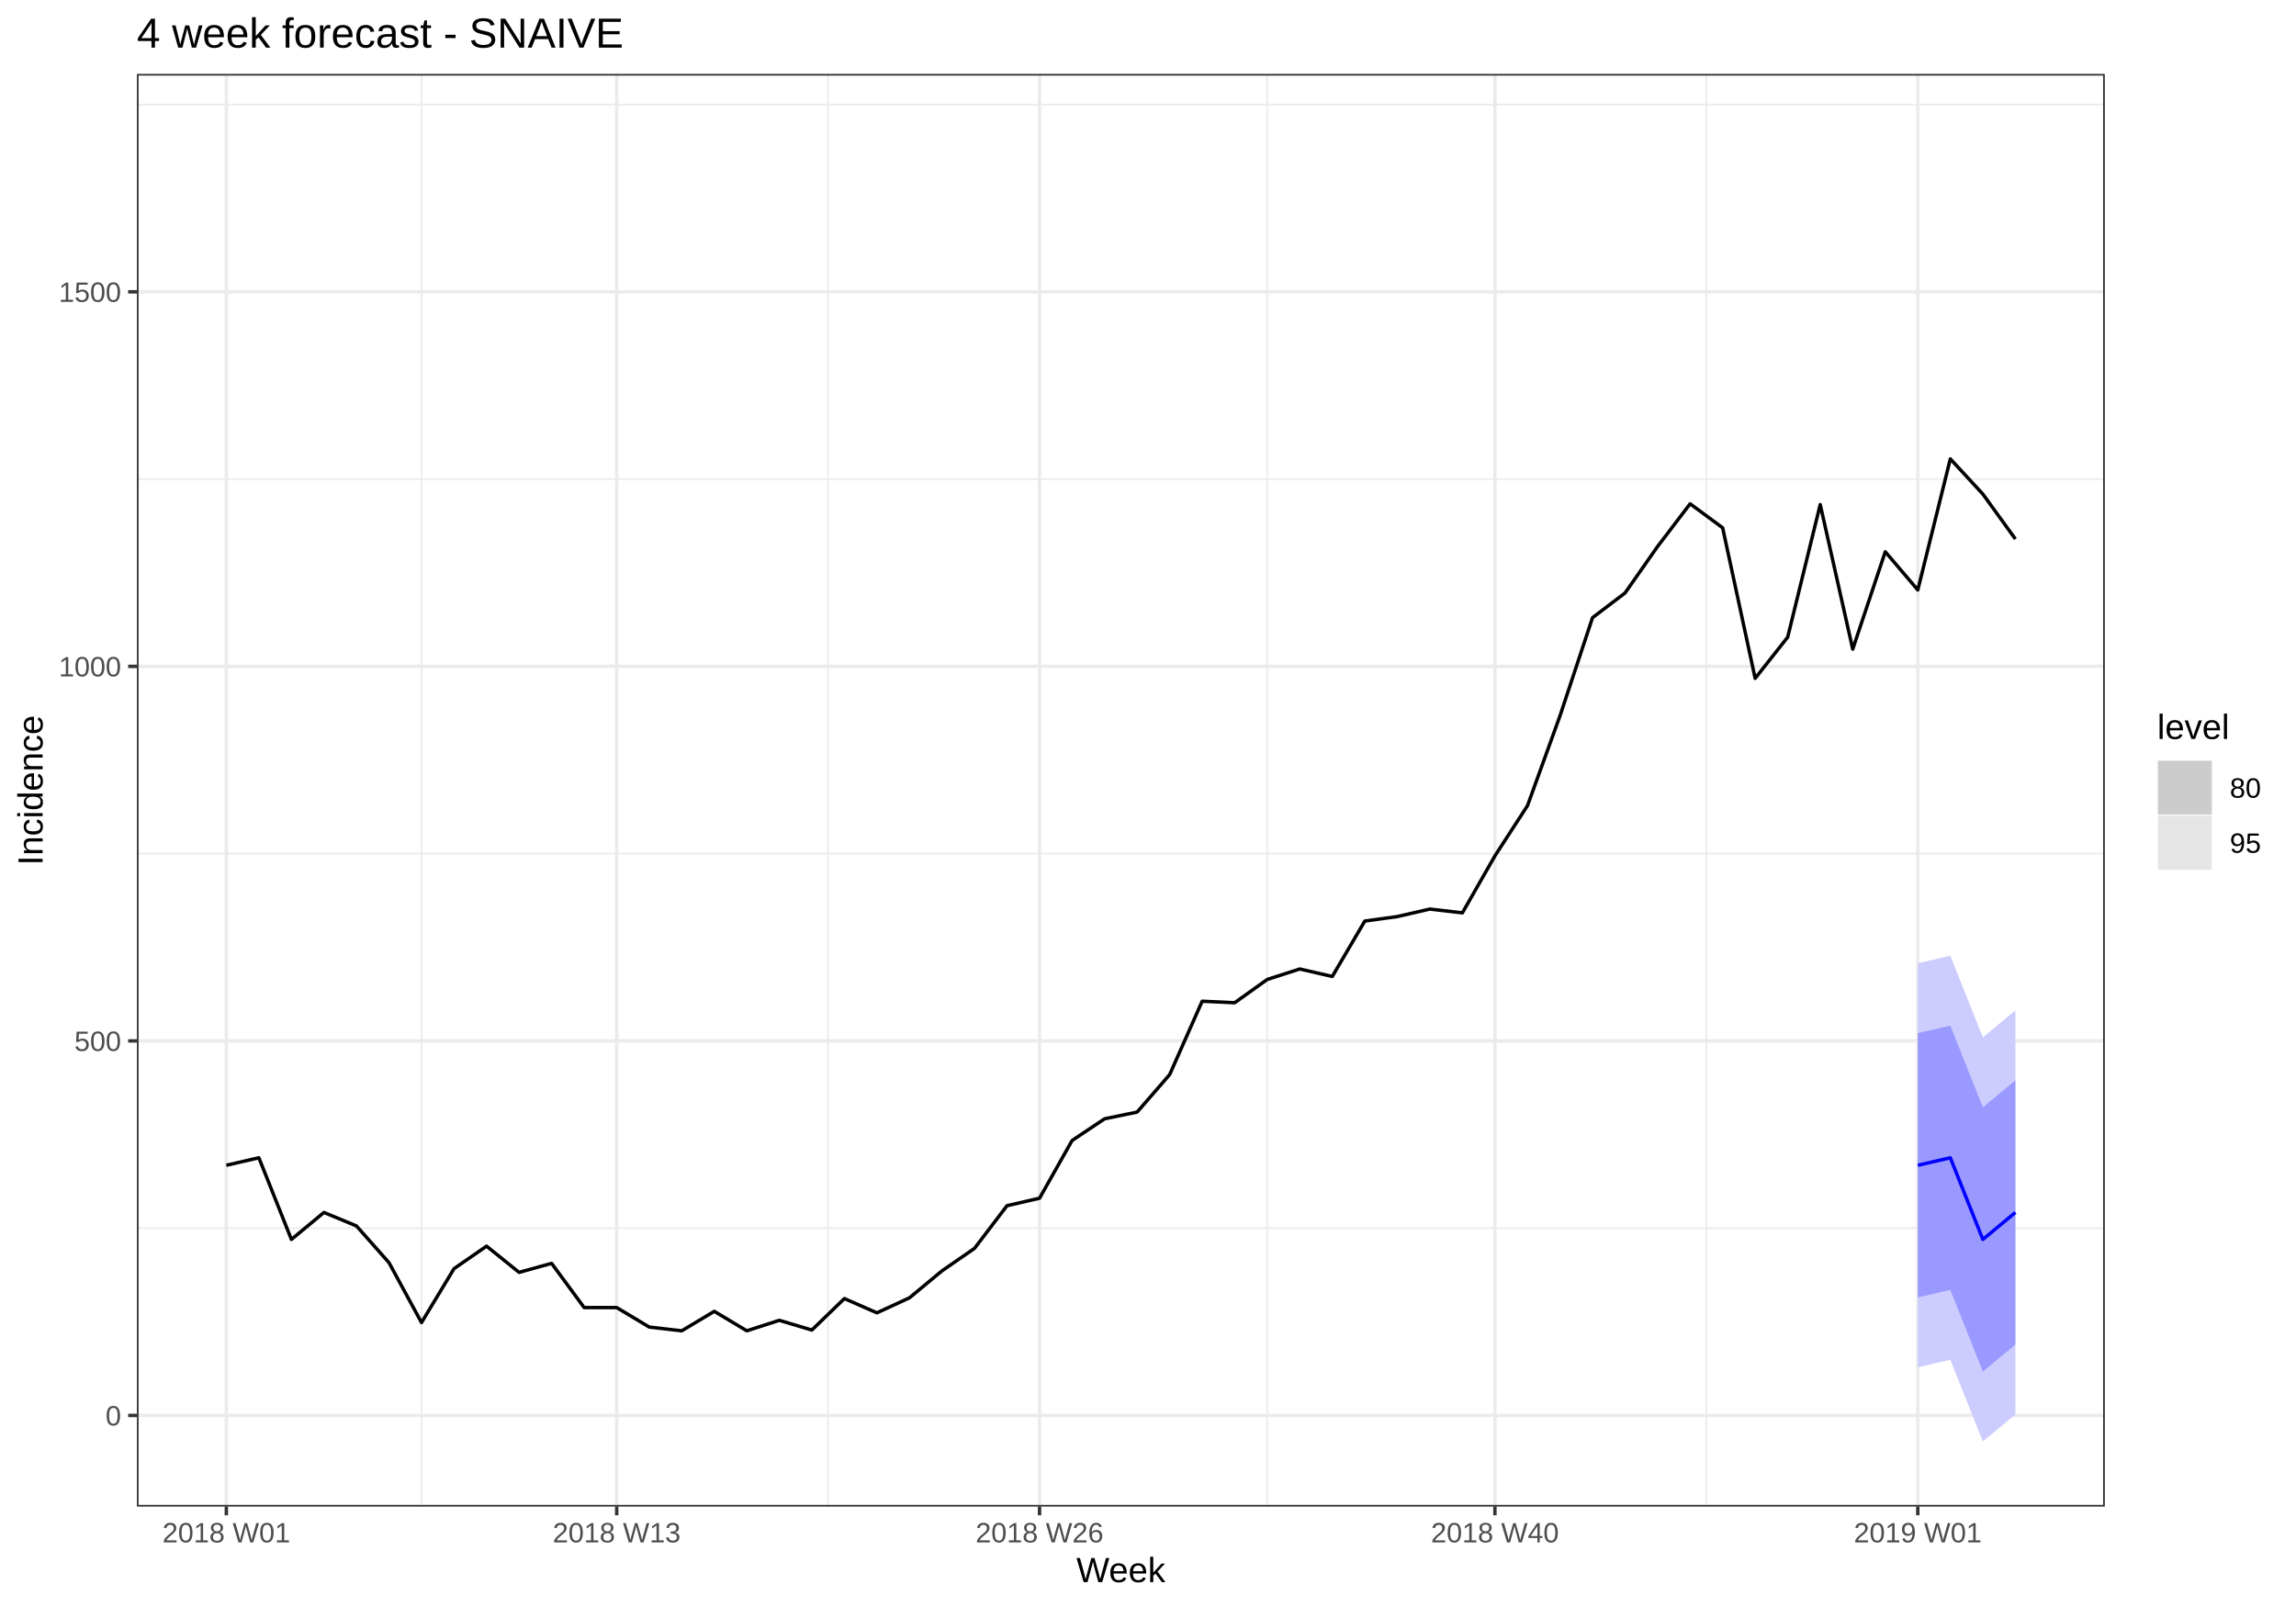
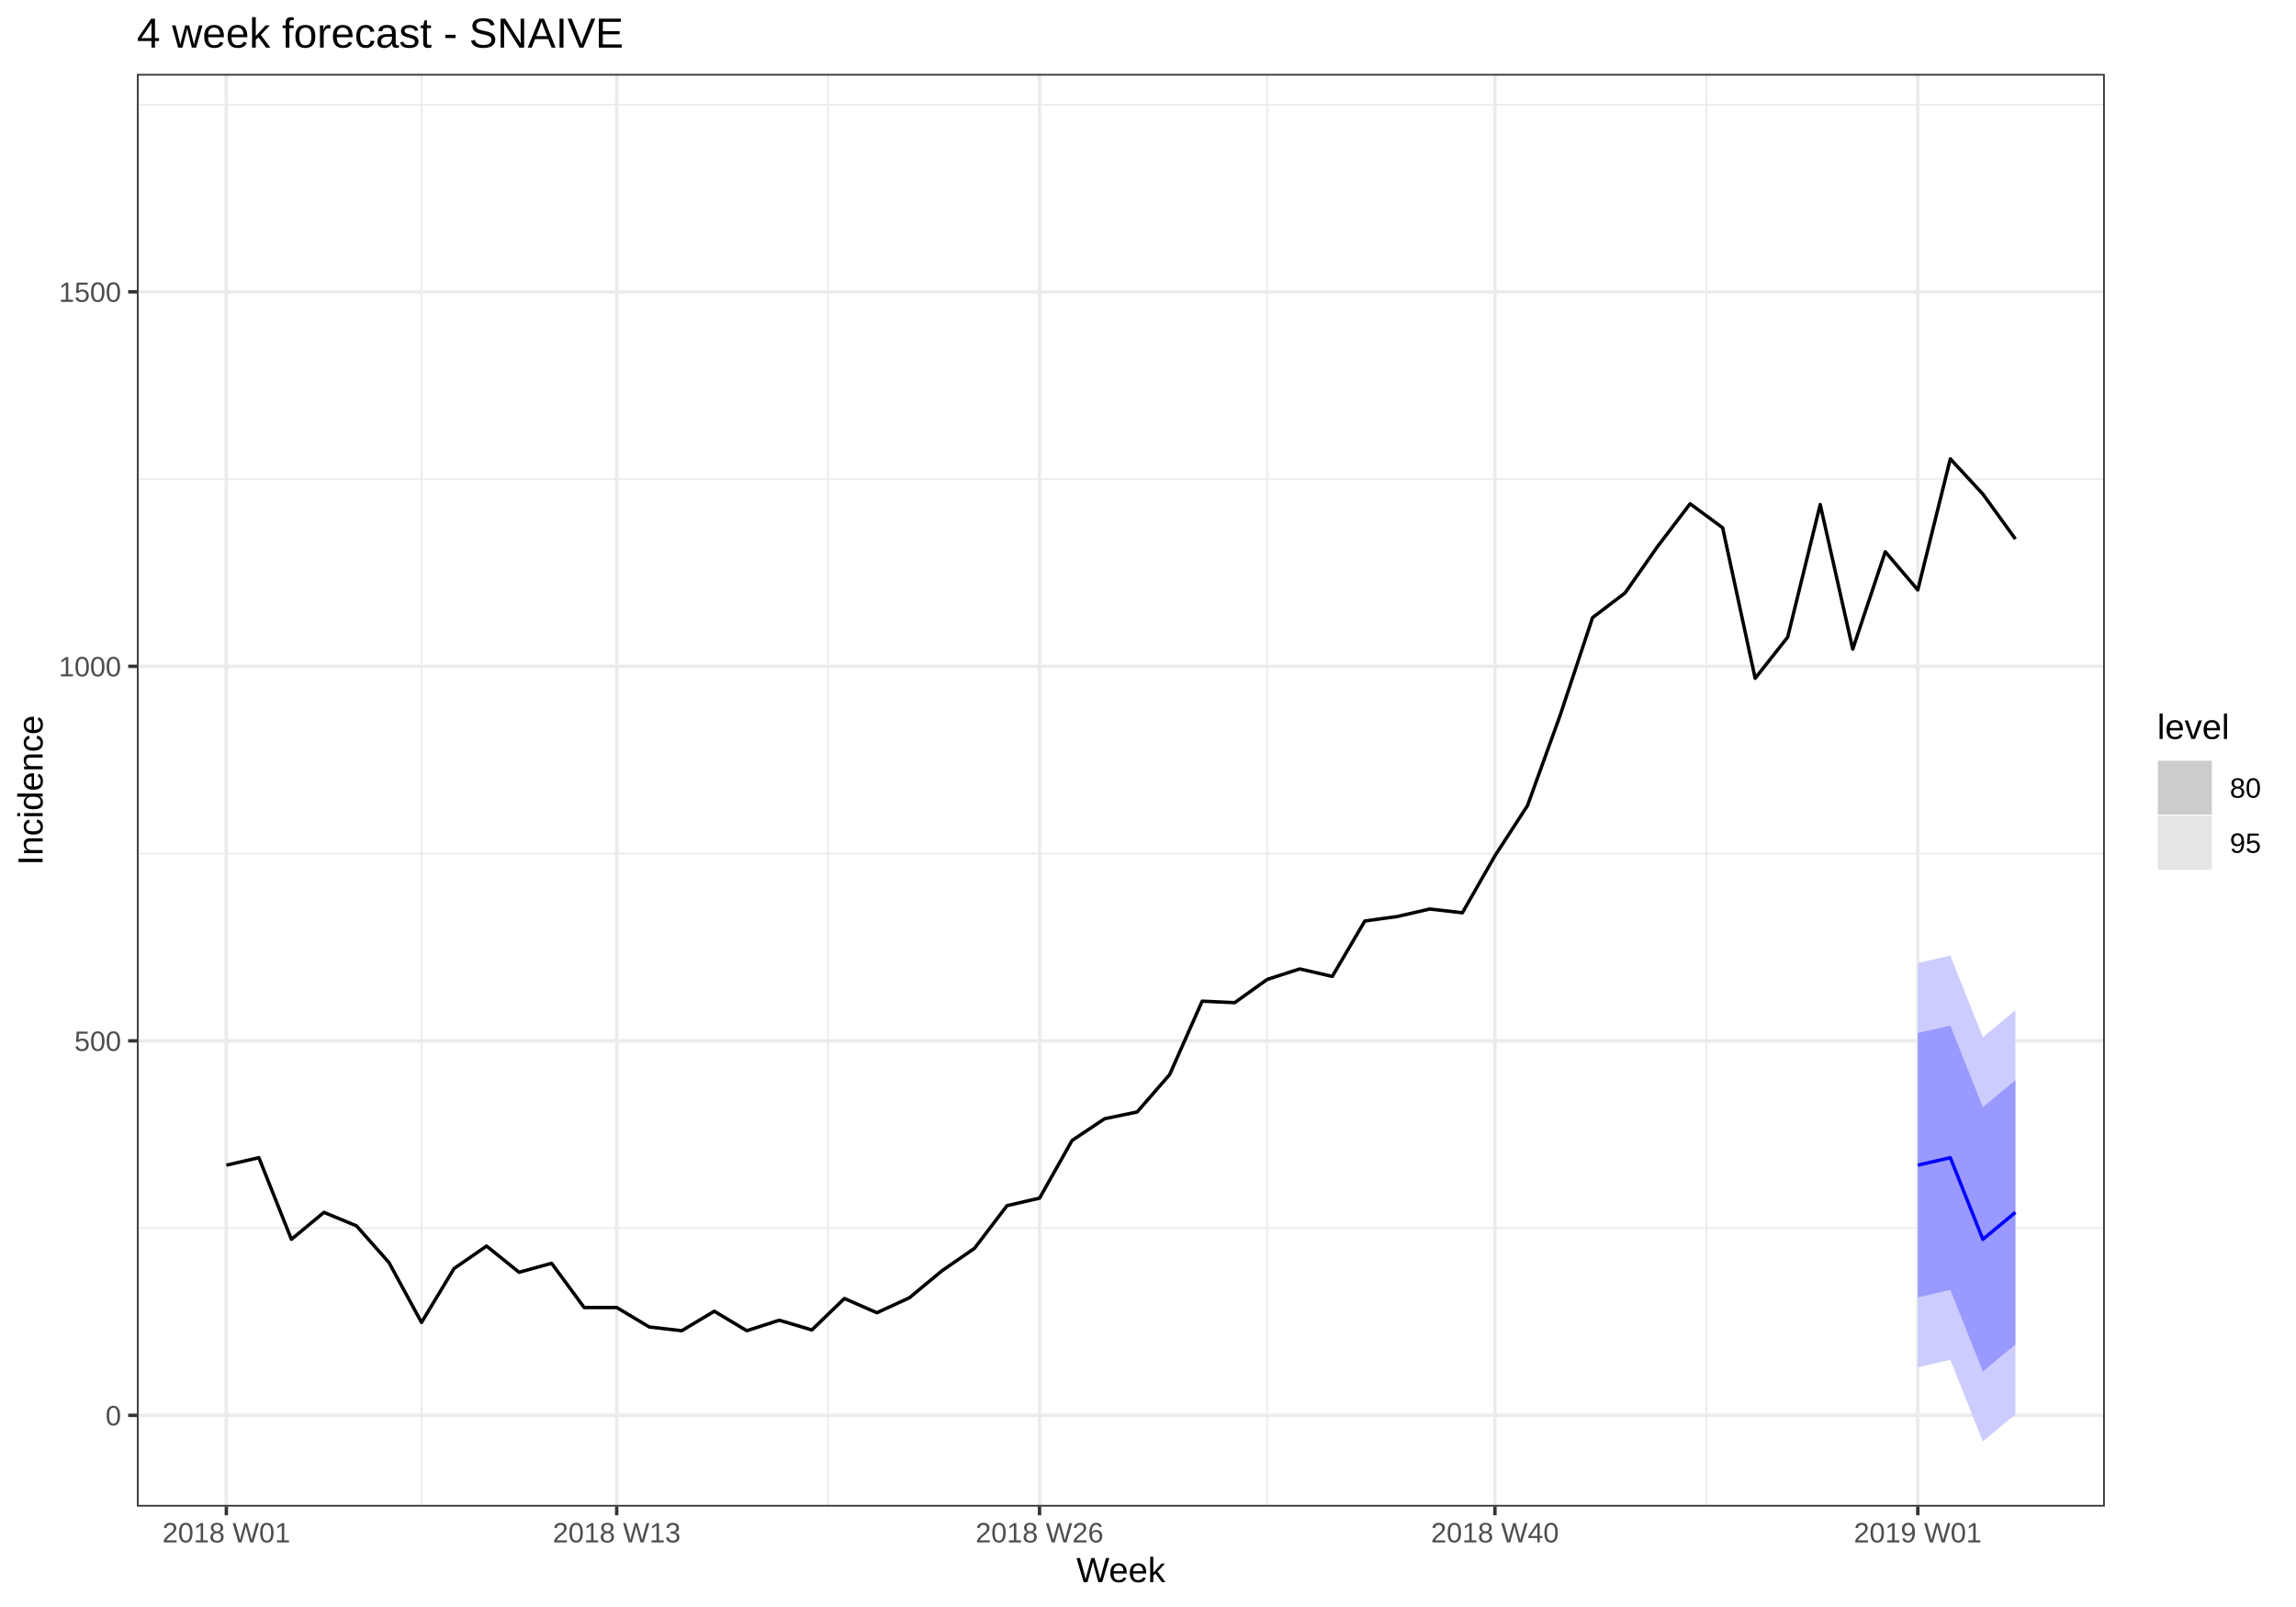
<svg xmlns="http://www.w3.org/2000/svg" class="svglite" width="720.00pt" height="504.00pt" viewBox="0 0 720.00 504.00">
  <defs>
    <style type="text/css">
    .svglite line, .svglite polyline, .svglite polygon, .svglite path, .svglite rect, .svglite circle {
      fill: none;
      stroke: #000000;
      stroke-linecap: round;
      stroke-linejoin: round;
      stroke-miterlimit: 10.00;
    }
    .svglite text {
      white-space: pre;
    }
  </style>
  </defs>
  <rect width="100%" height="100%" style="stroke: none; fill: #FFFFFF;" />
  <defs>
    <clipPath id="cpMC4wMHw3MjAuMDB8MC4wMHw1MDQuMDA=">
      <rect x="0.00" y="0.00" width="720.00" height="504.00" />
    </clipPath>
  </defs>
  <g clip-path="url(#cpMC4wMHw3MjAuMDB8MC4wMHw1MDQuMDA=)">
    <rect x="0.00" y="-0" width="720.00" height="504.00" style="stroke-width: 1.07; stroke: #FFFFFF; fill: #FFFFFF;" />
  </g>
  <defs>
    <clipPath id="cpNDIuOTN8NjYwLjA1fDIzLjE4fDQ3Mi41MA==">
      <rect x="42.93" y="23.18" width="617.12" height="449.33" />
    </clipPath>
  </defs>
  <g clip-path="url(#cpNDIuOTN8NjYwLjA1fDIzLjE4fDQ3Mi41MA==)">
    <rect x="42.93" y="23.18" width="617.12" height="449.33" style="stroke-width: 1.07; stroke: none; fill: #FFFFFF;" />
-     <polyline points="42.93,385.19 660.05,385.19 " style="stroke-width: 0.53; stroke: #EBEBEB; stroke-linecap: butt;" />
-     <polyline points="42.93,267.73 660.05,267.73 " style="stroke-width: 0.53; stroke: #EBEBEB; stroke-linecap: butt;" />
-     <polyline points="42.93,150.26 660.05,150.26 " style="stroke-width: 0.53; stroke: #EBEBEB; stroke-linecap: butt;" />
-     <polyline points="42.93,32.79 660.05,32.79 " style="stroke-width: 0.53; stroke: #EBEBEB; stroke-linecap: butt;" />
+     <polyline points="42.93,385.16 660.05,385.16 " style="stroke-width: 0.53; stroke: #EBEBEB; stroke-linecap: butt;" />
+     <polyline points="42.93,267.71 660.05,267.71 " style="stroke-width: 0.53; stroke: #EBEBEB; stroke-linecap: butt;" />
+     <polyline points="42.93,150.25 660.05,150.25 " style="stroke-width: 0.53; stroke: #EBEBEB; stroke-linecap: butt;" />
+     <polyline points="42.93,32.80 660.05,32.80 " style="stroke-width: 0.53; stroke: #EBEBEB; stroke-linecap: butt;" />
    <polyline points="132.18,472.50 132.18,23.18 " style="stroke-width: 0.53; stroke: #EBEBEB; stroke-linecap: butt;" />
    <polyline points="259.69,472.50 259.69,23.18 " style="stroke-width: 0.53; stroke: #EBEBEB; stroke-linecap: butt;" />
    <polyline points="397.39,472.50 397.39,23.18 " style="stroke-width: 0.53; stroke: #EBEBEB; stroke-linecap: butt;" />
    <polyline points="535.10,472.50 535.10,23.18 " style="stroke-width: 0.53; stroke: #EBEBEB; stroke-linecap: butt;" />
-     <polyline points="42.93,443.92 660.05,443.92 " style="stroke-width: 1.07; stroke: #EBEBEB; stroke-linecap: butt;" />
-     <polyline points="42.93,326.46 660.05,326.46 " style="stroke-width: 1.07; stroke: #EBEBEB; stroke-linecap: butt;" />
-     <polyline points="42.93,208.99 660.05,208.99 " style="stroke-width: 1.07; stroke: #EBEBEB; stroke-linecap: butt;" />
-     <polyline points="42.93,91.53 660.05,91.53 " style="stroke-width: 1.07; stroke: #EBEBEB; stroke-linecap: butt;" />
+     <polyline points="42.93,443.89 660.05,443.89 " style="stroke-width: 1.07; stroke: #EBEBEB; stroke-linecap: butt;" />
+     <polyline points="42.93,326.44 660.05,326.44 " style="stroke-width: 1.07; stroke: #EBEBEB; stroke-linecap: butt;" />
+     <polyline points="42.93,208.98 660.05,208.98 " style="stroke-width: 1.07; stroke: #EBEBEB; stroke-linecap: butt;" />
+     <polyline points="42.93,91.52 660.05,91.52 " style="stroke-width: 1.07; stroke: #EBEBEB; stroke-linecap: butt;" />
    <polyline points="70.98,472.50 70.98,23.18 " style="stroke-width: 1.07; stroke: #EBEBEB; stroke-linecap: butt;" />
    <polyline points="193.39,472.50 193.39,23.18 " style="stroke-width: 1.07; stroke: #EBEBEB; stroke-linecap: butt;" />
    <polyline points="325.99,472.50 325.99,23.18 " style="stroke-width: 1.07; stroke: #EBEBEB; stroke-linecap: butt;" />
    <polyline points="468.79,472.50 468.79,23.18 " style="stroke-width: 1.07; stroke: #EBEBEB; stroke-linecap: butt;" />
    <polyline points="601.40,472.50 601.40,23.18 " style="stroke-width: 1.07; stroke: #EBEBEB; stroke-linecap: butt;" />
-     <polygon points="601.40,302.09 611.60,299.74 621.80,325.35 632.00,316.89 632.00,443.62 621.80,452.08 611.60,426.47 601.40,428.82 " style="stroke-width: 0.00; stroke: none; stroke-linecap: butt; fill: #CCCCFE;" />
-     <polyline points="601.40,302.09 611.60,299.74 621.80,325.35 632.00,316.89 " style="stroke-width: 1.07; stroke: none; stroke-linecap: butt;" />
+     <polygon points="601.40,302.04 611.60,299.69 621.80,325.30 632.00,316.84 632.00,443.62 621.80,452.08 611.60,426.47 601.40,428.82 " style="stroke-width: 0.00; stroke: none; stroke-linecap: butt; fill: #CCCCFE;" />
+     <polyline points="601.40,302.04 611.60,299.69 621.80,325.30 632.00,316.84 " style="stroke-width: 1.07; stroke: none; stroke-linecap: butt;" />
    <polyline points="632.00,443.62 621.80,452.08 611.60,426.47 601.40,428.82 " style="stroke-width: 1.07; stroke: none; stroke-linecap: butt;" />
-     <polygon points="601.40,324.02 611.60,321.68 621.80,347.28 632.00,338.83 632.00,421.69 621.80,430.15 611.60,404.54 601.40,406.89 " style="stroke-width: 0.00; stroke: none; stroke-linecap: butt; fill: #9999FF;" />
-     <polyline points="601.40,324.02 611.60,321.68 621.80,347.28 632.00,338.83 " style="stroke-width: 1.07; stroke: none; stroke-linecap: butt;" />
-     <polyline points="632.00,421.69 621.80,430.15 611.60,404.54 601.40,406.89 " style="stroke-width: 1.07; stroke: none; stroke-linecap: butt;" />
-     <polyline points="601.40,365.46 611.60,363.11 621.80,388.72 632.00,380.26 " style="stroke-width: 1.07; stroke: #0000FF; stroke-linecap: butt;" />
-     <polyline points="70.98,365.46 81.18,363.11 91.38,388.72 101.58,380.26 111.78,384.49 121.98,396.00 132.18,414.79 142.38,397.88 152.58,390.83 162.78,399.05 172.98,396.23 183.18,410.09 193.39,410.09 203.59,416.20 213.79,417.38 223.99,411.27 234.19,417.38 244.39,414.09 254.59,417.14 264.79,407.27 274.99,411.74 285.19,407.04 295.39,398.58 305.59,391.53 315.79,378.14 325.99,375.79 336.19,357.70 346.39,350.89 356.59,348.78 366.79,337.03 376.99,314.01 387.19,314.48 397.39,307.19 407.59,303.90 417.79,306.25 427.99,288.87 438.19,287.46 448.39,285.11 458.59,286.29 468.79,268.43 479.00,252.69 489.20,224.50 499.40,193.72 509.60,185.97 519.80,171.40 530.00,158.01 540.20,165.53 550.40,212.75 560.60,199.83 570.80,158.25 581.00,203.59 591.20,173.05 601.40,185.03 611.60,143.92 621.80,154.96 632.00,169.05 " style="stroke-width: 1.07; stroke-linecap: butt;" />
+     <polygon points="601.40,323.98 611.60,321.63 621.80,347.24 632.00,338.78 632.00,421.68 621.80,430.14 611.60,404.53 601.40,406.88 " style="stroke-width: 0.00; stroke: none; stroke-linecap: butt; fill: #9999FF;" />
+     <polyline points="601.40,323.98 611.60,321.63 621.80,347.24 632.00,338.78 " style="stroke-width: 1.07; stroke: none; stroke-linecap: butt;" />
+     <polyline points="632.00,421.68 621.80,430.14 611.60,404.53 601.40,406.88 " style="stroke-width: 1.07; stroke: none; stroke-linecap: butt;" />
+     <polyline points="601.40,365.43 611.60,363.08 621.80,388.69 632.00,380.23 " style="stroke-width: 1.07; stroke: #0000FF; stroke-linecap: butt;" />
+     <polyline points="70.98,365.43 81.18,363.08 91.38,388.69 101.58,380.23 111.78,384.46 121.98,395.97 132.18,414.76 142.38,397.85 152.58,390.80 162.78,399.02 172.98,396.21 183.18,410.07 193.39,410.07 203.59,416.17 213.79,417.35 223.99,411.24 234.19,417.35 244.39,414.06 254.59,417.11 264.79,407.25 274.99,411.71 285.19,407.01 295.39,398.55 305.59,391.51 315.79,378.12 325.99,375.77 336.19,357.68 346.39,350.87 356.59,348.75 366.79,337.01 376.99,313.99 387.19,314.46 397.39,307.17 407.59,303.88 417.79,306.23 427.99,288.85 438.19,287.44 448.39,285.09 458.59,286.27 468.79,268.41 479.00,252.67 489.20,224.48 499.40,193.71 509.60,185.96 519.80,171.39 530.00,158.00 540.20,165.52 550.40,212.74 560.60,199.82 570.80,158.24 581.00,203.58 591.20,173.04 601.40,185.02 611.60,143.91 621.80,154.95 632.00,169.04 " style="stroke-width: 1.07; stroke-linecap: butt;" />
    <rect x="42.93" y="23.18" width="617.12" height="449.33" style="stroke-width: 1.07; stroke: #333333;" />
  </g>
  <g clip-path="url(#cpMC4wMHw3MjAuMDB8MC4wMHw1MDQuMDA=)">
-     <text x="38.00" y="447.07" text-anchor="end" style="font-size: 8.80px;fill: #4D4D4D; font-family: &quot;Arial&quot;;" textLength="4.90px" lengthAdjust="spacingAndGlyphs">0</text>
-     <text x="38.00" y="329.61" text-anchor="end" style="font-size: 8.80px;fill: #4D4D4D; font-family: &quot;Arial&quot;;" textLength="14.69px" lengthAdjust="spacingAndGlyphs">500</text>
-     <text x="38.00" y="212.14" text-anchor="end" style="font-size: 8.80px;fill: #4D4D4D; font-family: &quot;Arial&quot;;" textLength="19.58px" lengthAdjust="spacingAndGlyphs">1000</text>
-     <text x="38.00" y="94.68" text-anchor="end" style="font-size: 8.80px;fill: #4D4D4D; font-family: &quot;Arial&quot;;" textLength="19.58px" lengthAdjust="spacingAndGlyphs">1500</text>
-     <polyline points="40.19,443.92 42.93,443.92 " style="stroke-width: 1.07; stroke: #333333; stroke-linecap: butt;" />
-     <polyline points="40.19,326.46 42.93,326.46 " style="stroke-width: 1.07; stroke: #333333; stroke-linecap: butt;" />
-     <polyline points="40.19,208.99 42.93,208.99 " style="stroke-width: 1.07; stroke: #333333; stroke-linecap: butt;" />
-     <polyline points="40.19,91.53 42.93,91.53 " style="stroke-width: 1.07; stroke: #333333; stroke-linecap: butt;" />
+     <text x="38.00" y="447.04" text-anchor="end" style="font-size: 8.80px;fill: #4D4D4D; font-family: &quot;Arial&quot;;" textLength="4.90px" lengthAdjust="spacingAndGlyphs">0</text>
+     <text x="38.00" y="329.59" text-anchor="end" style="font-size: 8.80px;fill: #4D4D4D; font-family: &quot;Arial&quot;;" textLength="14.69px" lengthAdjust="spacingAndGlyphs">500</text>
+     <text x="38.00" y="212.13" text-anchor="end" style="font-size: 8.80px;fill: #4D4D4D; font-family: &quot;Arial&quot;;" textLength="19.58px" lengthAdjust="spacingAndGlyphs">1000</text>
+     <text x="38.00" y="94.67" text-anchor="end" style="font-size: 8.80px;fill: #4D4D4D; font-family: &quot;Arial&quot;;" textLength="19.58px" lengthAdjust="spacingAndGlyphs">1500</text>
+     <polyline points="40.19,443.89 42.93,443.89 " style="stroke-width: 1.07; stroke: #333333; stroke-linecap: butt;" />
+     <polyline points="40.19,326.44 42.93,326.44 " style="stroke-width: 1.07; stroke: #333333; stroke-linecap: butt;" />
+     <polyline points="40.19,208.98 42.93,208.98 " style="stroke-width: 1.07; stroke: #333333; stroke-linecap: butt;" />
+     <polyline points="40.19,91.52 42.93,91.52 " style="stroke-width: 1.07; stroke: #333333; stroke-linecap: butt;" />
    <polyline points="70.98,475.24 70.98,472.50 " style="stroke-width: 1.07; stroke: #333333; stroke-linecap: butt;" />
    <polyline points="193.39,475.24 193.39,472.50 " style="stroke-width: 1.07; stroke: #333333; stroke-linecap: butt;" />
    <polyline points="325.99,475.24 325.99,472.50 " style="stroke-width: 1.07; stroke: #333333; stroke-linecap: butt;" />
    <polyline points="468.79,475.24 468.79,472.50 " style="stroke-width: 1.07; stroke: #333333; stroke-linecap: butt;" />
    <polyline points="601.40,475.24 601.40,472.50 " style="stroke-width: 1.07; stroke: #333333; stroke-linecap: butt;" />
    <text x="70.98" y="483.74" text-anchor="middle" style="font-size: 8.80px;fill: #4D4D4D; font-family: &quot;Arial&quot;;" textLength="40.13px" lengthAdjust="spacingAndGlyphs">2018 W01</text>
    <text x="193.39" y="483.74" text-anchor="middle" style="font-size: 8.80px;fill: #4D4D4D; font-family: &quot;Arial&quot;;" textLength="40.13px" lengthAdjust="spacingAndGlyphs">2018 W13</text>
    <text x="325.99" y="483.74" text-anchor="middle" style="font-size: 8.80px;fill: #4D4D4D; font-family: &quot;Arial&quot;;" textLength="40.13px" lengthAdjust="spacingAndGlyphs">2018 W26</text>
    <text x="468.79" y="483.74" text-anchor="middle" style="font-size: 8.80px;fill: #4D4D4D; font-family: &quot;Arial&quot;;" textLength="40.13px" lengthAdjust="spacingAndGlyphs">2018 W40</text>
    <text x="601.40" y="483.74" text-anchor="middle" style="font-size: 8.80px;fill: #4D4D4D; font-family: &quot;Arial&quot;;" textLength="40.13px" lengthAdjust="spacingAndGlyphs">2019 W01</text>
    <text x="351.49" y="496.20" text-anchor="middle" style="font-size: 11.00px; font-family: &quot;Arial&quot;;" textLength="27.92px" lengthAdjust="spacingAndGlyphs">Week</text>
    <text transform="translate(13.36,247.84) rotate(-90)" text-anchor="middle" style="font-size: 11.00px; font-family: &quot;Arial&quot;;" textLength="47.10px" lengthAdjust="spacingAndGlyphs">Incidence</text>
    <rect x="671.01" y="217.24" width="43.51" height="61.19" style="stroke-width: 1.07; stroke: none; fill: #FFFFFF;" />
    <text x="676.49" y="231.76" style="font-size: 11.00px; font-family: &quot;Arial&quot;;" textLength="22.62px" lengthAdjust="spacingAndGlyphs">level</text>
    <rect x="676.49" y="238.40" width="17.28" height="17.28" style="stroke-width: 1.07; stroke: none; fill: #FFFFFF;" />
    <rect x="677.20" y="239.11" width="15.86" height="15.86" style="stroke-width: 1.07; stroke: #CCCCCC; stroke-linejoin: miter; fill: #CCCCCC;" />
    <rect x="678.65" y="240.56" width="12.96" height="12.96" style="stroke-width: 3.25; stroke: #CCCCCC; stroke-linejoin: miter; fill: #CCCCCC;" />
    <rect x="676.49" y="255.68" width="17.28" height="17.28" style="stroke-width: 1.07; stroke: none; fill: #FFFFFF;" />
    <rect x="677.20" y="256.39" width="15.86" height="15.86" style="stroke-width: 1.07; stroke: #E5E5E5; stroke-linejoin: miter; fill: #E5E5E5;" />
    <rect x="678.65" y="257.84" width="12.96" height="12.96" style="stroke-width: 3.25; stroke: #E5E5E5; stroke-linejoin: miter; fill: #E5E5E5;" />
    <text x="699.25" y="250.19" style="font-size: 8.80px; font-family: &quot;Arial&quot;;" textLength="9.79px" lengthAdjust="spacingAndGlyphs">80</text>
    <text x="699.25" y="267.47" style="font-size: 8.80px; font-family: &quot;Arial&quot;;" textLength="9.79px" lengthAdjust="spacingAndGlyphs">95</text>
    <text x="42.93" y="14.93" style="font-size: 13.20px; font-family: &quot;Arial&quot;;" textLength="152.49px" lengthAdjust="spacingAndGlyphs">4 week forecast - SNAIVE</text>
  </g>
</svg>
